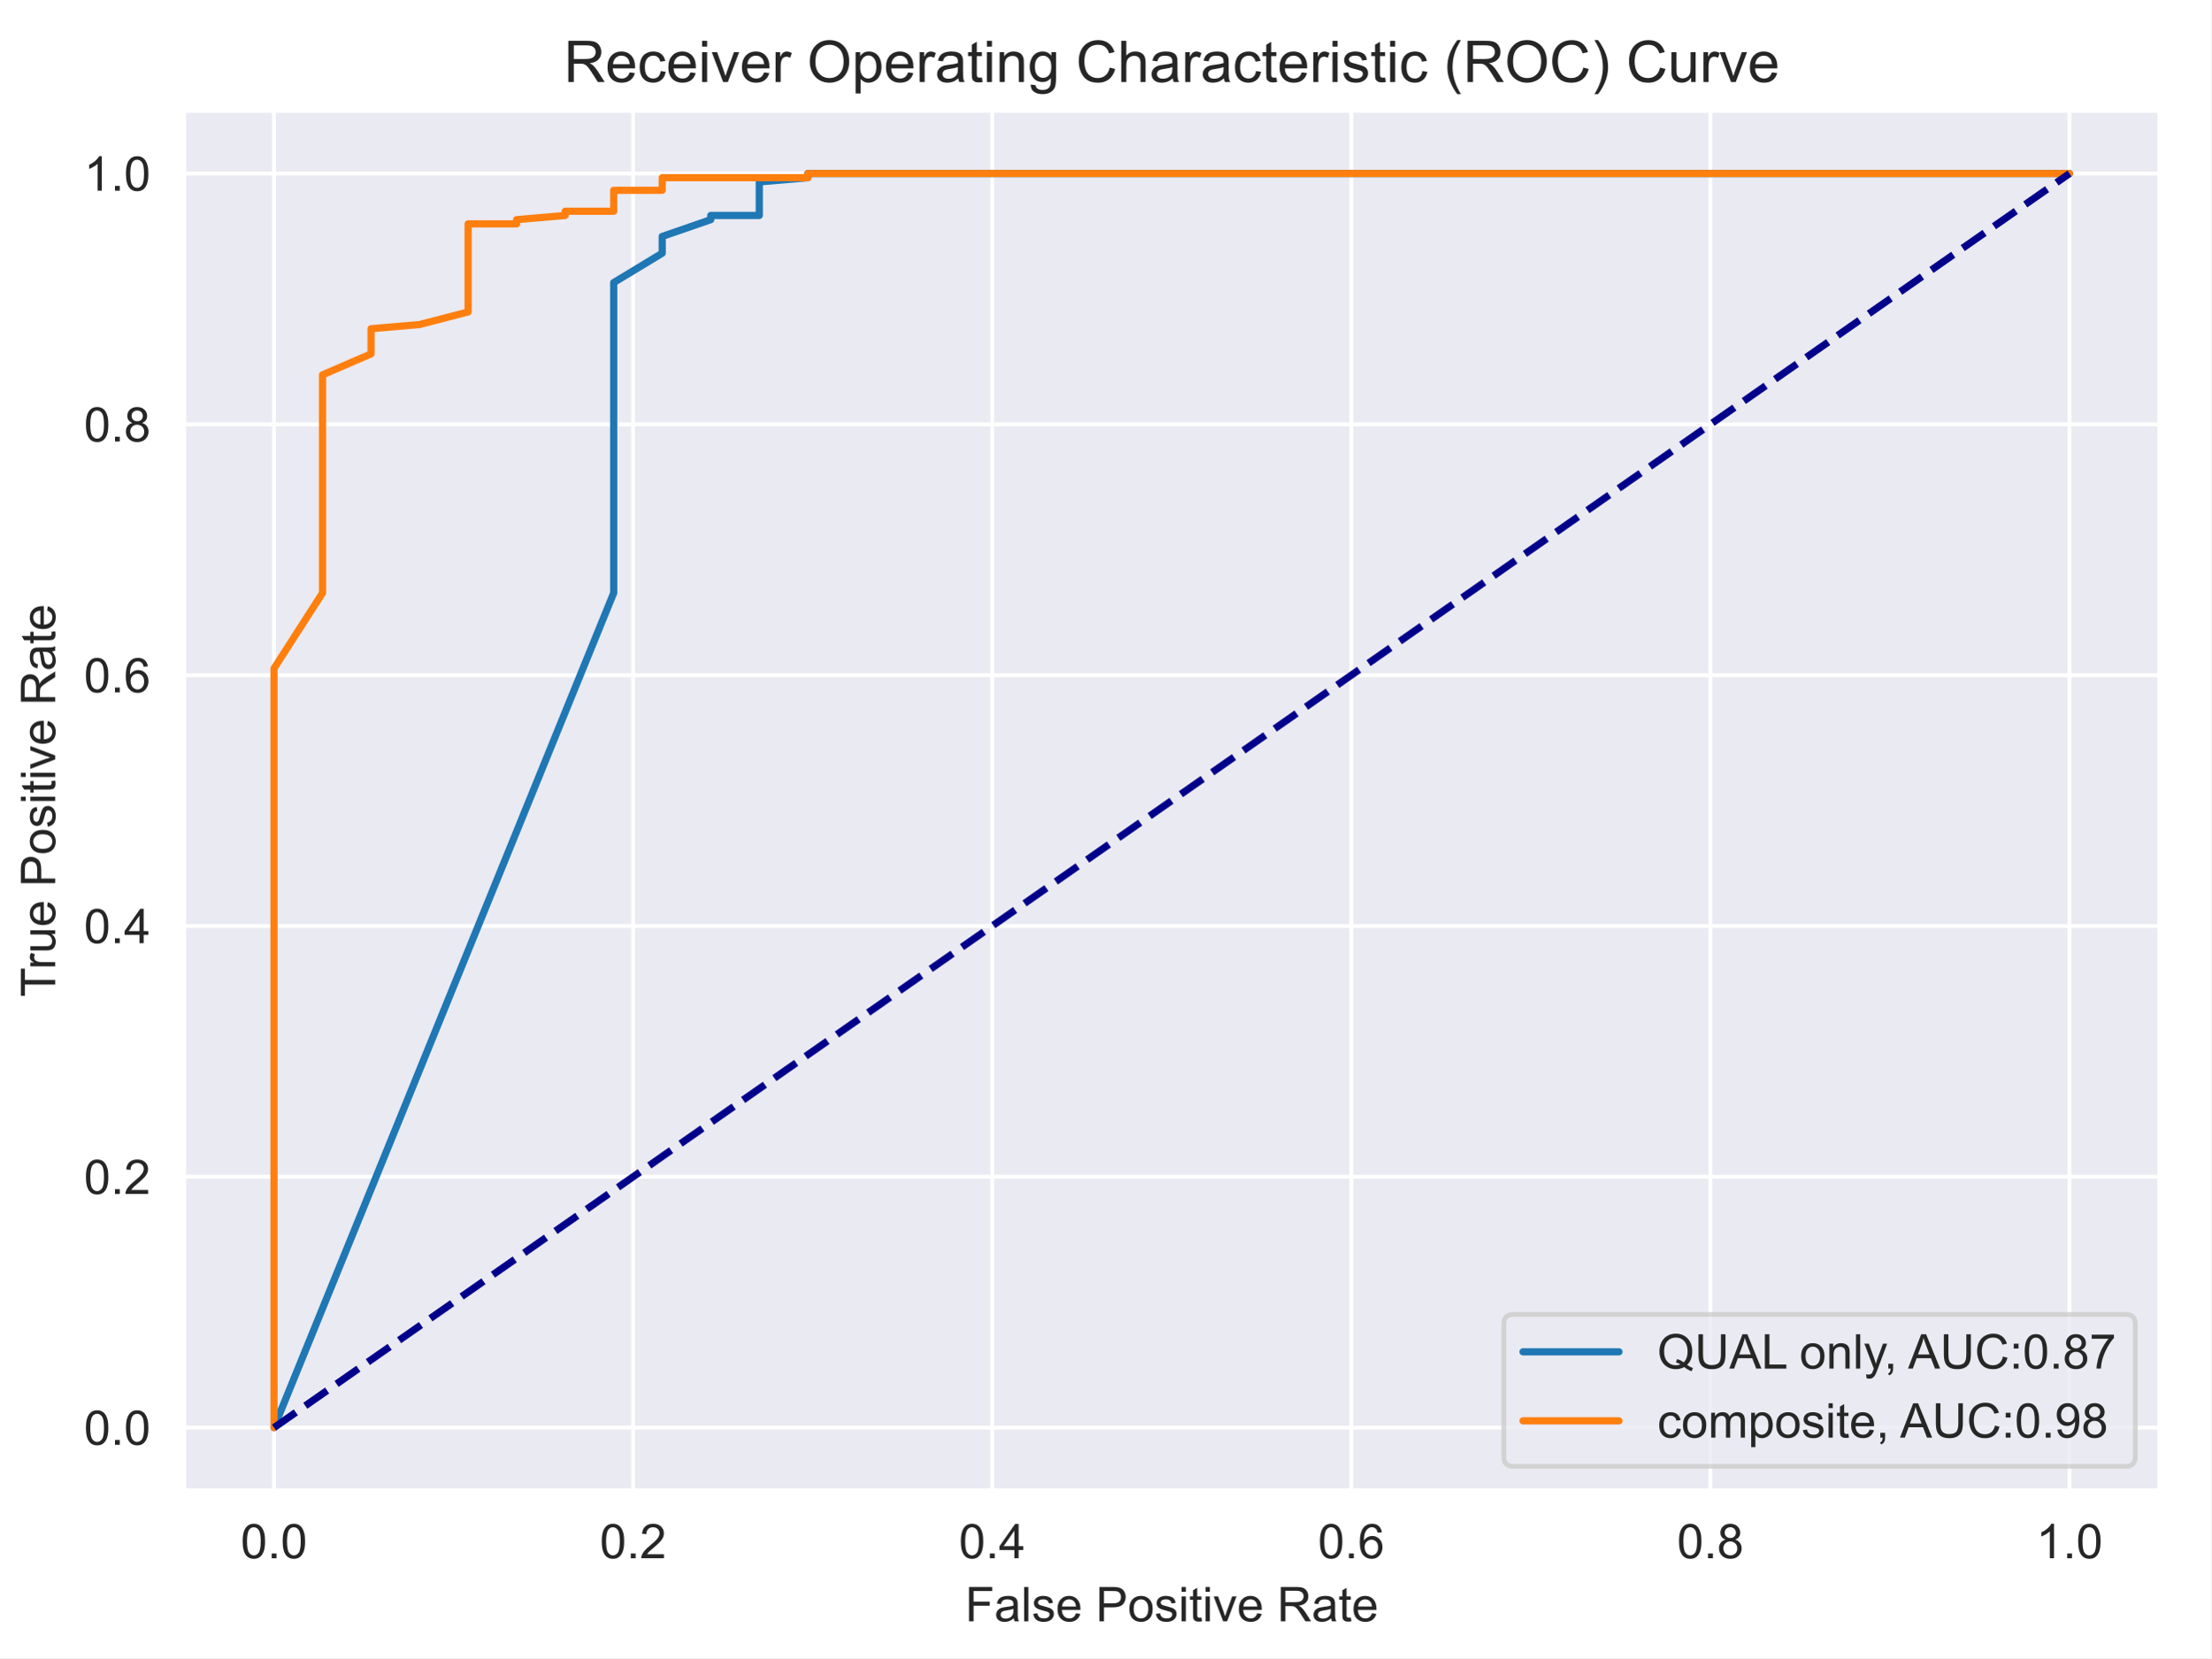
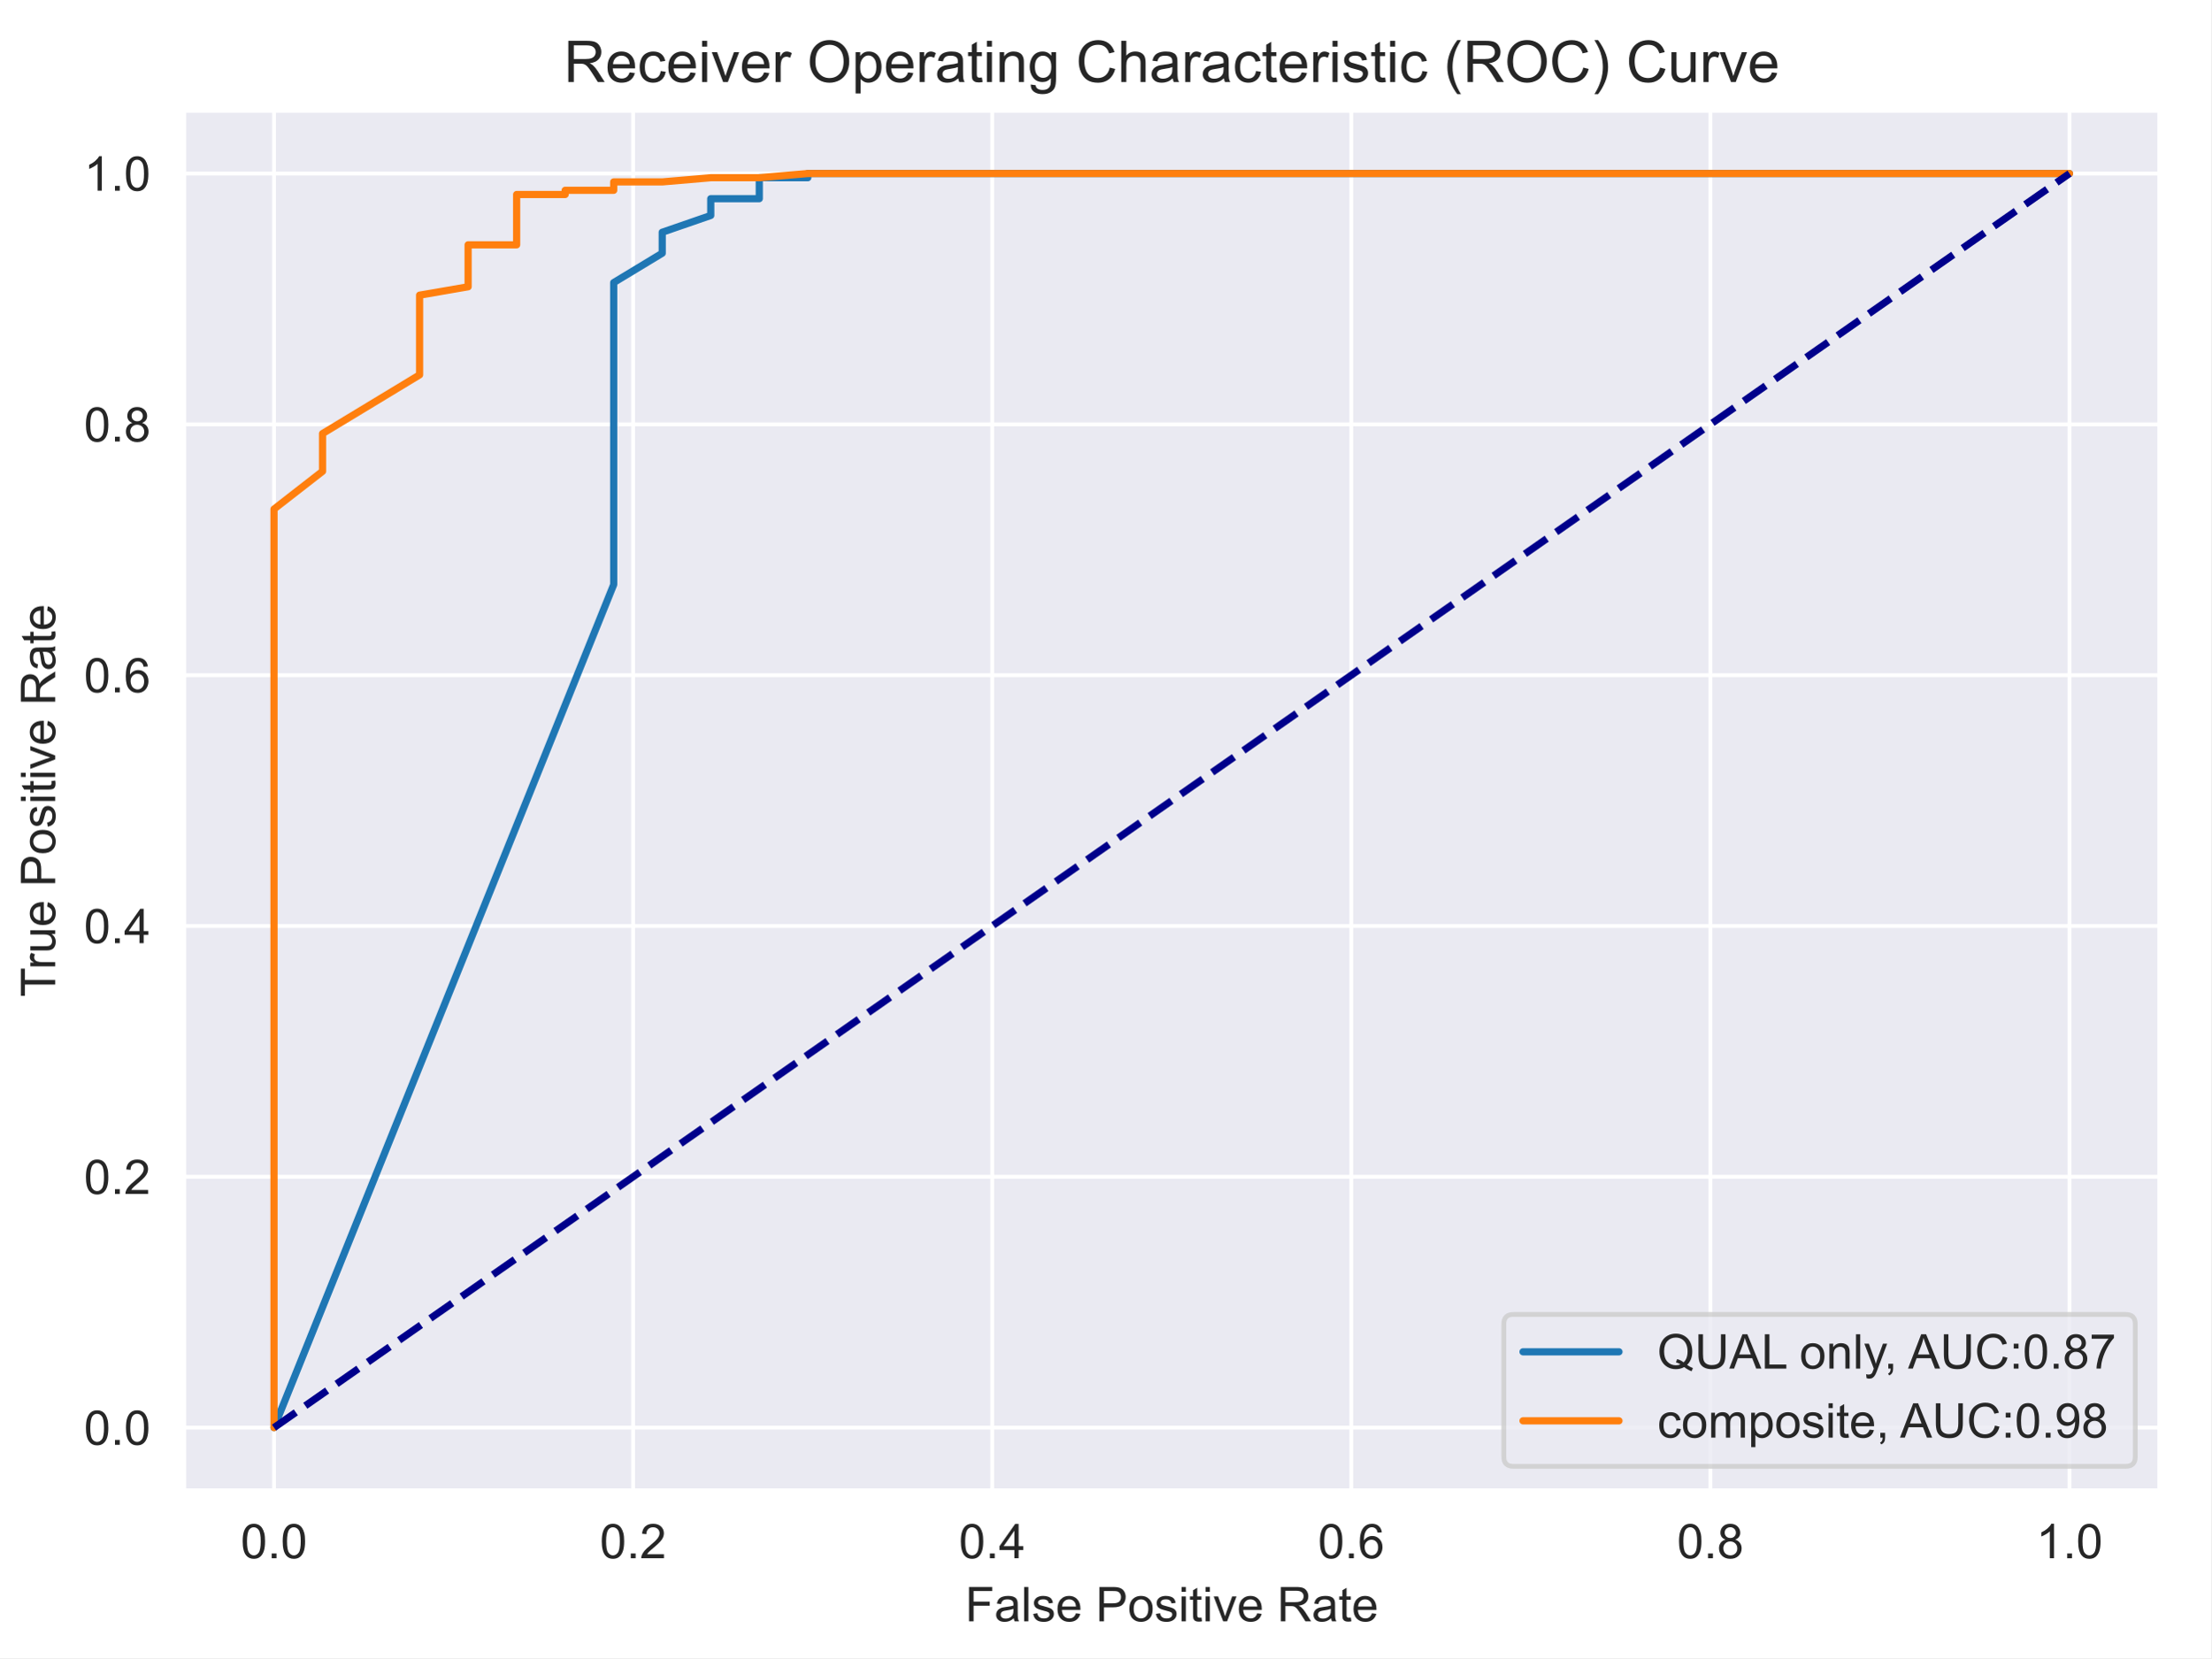
<svg xmlns="http://www.w3.org/2000/svg" xmlns:xlink="http://www.w3.org/1999/xlink" height="345.6pt" version="1.1" viewBox="0 0 460.8 345.6" width="460.8pt">
  <defs>
    <style type="text/css">*{stroke-linecap:butt;stroke-linejoin:round;}</style>
  </defs>
  <g id="figure_1">
    <g id="patch_1">
      <path d="M 0 345.6  L 460.8 345.6  L 460.8 0  L 0 0  z " style="fill:#ffffff;" />
    </g>
    <g id="axes_1">
      <g id="patch_2">
        <path d="M 38.393 310.631  L 450 310.631  L 450 23.095  L 38.393 23.095  z " style="fill:#eaeaf2;" />
      </g>
      <g id="matplotlib.axis_1">
        <g id="xtick_1">
          <g id="line2d_1">
-             <path clip-path="url(#pf007e94cef)" d="M 57.102 310.631  L 57.102 23.095  " style="fill:none;stroke:#ffffff;stroke-linecap:round;stroke-width:0.8;" />
+             <path clip-path="url(#p92210da935)" d="M 57.102 310.631  L 57.102 23.095  " style="fill:none;stroke:#ffffff;stroke-linecap:round;stroke-width:0.8;" />
          </g>
          <g id="text_1">
            <g style="fill:#262626;" transform="translate(50.15205 324.7886)scale(0.1 -0.1)">
              <defs>
                <path d="M 266 2259  Q 266 3072 433 3567  Q 600 4063 929 4331  Q 1259 4600 1759 4600  Q 2128 4600 2406 4451  Q 2684 4303 2865 4023  Q 3047 3744 3150 3342  Q 3253 2941 3253 2259  Q 3253 1453 3087 958  Q 2922 463 2592 192  Q 2263 -78 1759 -78  Q 1097 -78 719 397  Q 266 969 266 2259  z M 844 2259  Q 844 1131 1108 757  Q 1372 384 1759 384  Q 2147 384 2411 759  Q 2675 1134 2675 2259  Q 2675 3391 2411 3762  Q 2147 4134 1753 4134  Q 1366 4134 1134 3806  Q 844 3388 844 2259  z " id="ArialMT-30" transform="scale(0.015625)" />
                <path d="M 581 0  L 581 641  L 1222 641  L 1222 0  L 581 0  z " id="ArialMT-2e" transform="scale(0.015625)" />
              </defs>
              <use xlink:href="#ArialMT-30" />
              <use x="55.615" xlink:href="#ArialMT-2e" />
              <use x="83.398" xlink:href="#ArialMT-30" />
            </g>
          </g>
        </g>
        <g id="xtick_2">
          <g id="line2d_2">
-             <path clip-path="url(#pf007e94cef)" d="M 131.94 310.631  L 131.94 23.095  " style="fill:none;stroke:#ffffff;stroke-linecap:round;stroke-width:0.8;" />
+             <path clip-path="url(#p92210da935)" d="M 131.94 310.631  L 131.94 23.095  " style="fill:none;stroke:#ffffff;stroke-linecap:round;stroke-width:0.8;" />
          </g>
          <g id="text_2">
            <g style="fill:#262626;" transform="translate(124.9898 324.7886)scale(0.1 -0.1)">
              <defs>
                <path d="M 3222 541  L 3222 0  L 194 0  Q 188 203 259 391  Q 375 700 629 1000  Q 884 1300 1366 1694  Q 2113 2306 2375 2664  Q 2638 3022 2638 3341  Q 2638 3675 2398 3904  Q 2159 4134 1775 4134  Q 1369 4134 1125 3890  Q 881 3647 878 3216  L 300 3275  Q 359 3922 746 4261  Q 1134 4600 1788 4600  Q 2447 4600 2831 4234  Q 3216 3869 3216 3328  Q 3216 3053 3103 2787  Q 2991 2522 2730 2228  Q 2469 1934 1863 1422  Q 1356 997 1212 845  Q 1069 694 975 541  L 3222 541  z " id="ArialMT-32" transform="scale(0.015625)" />
              </defs>
              <use xlink:href="#ArialMT-30" />
              <use x="55.615" xlink:href="#ArialMT-2e" />
              <use x="83.398" xlink:href="#ArialMT-32" />
            </g>
          </g>
        </g>
        <g id="xtick_3">
          <g id="line2d_3">
-             <path clip-path="url(#pf007e94cef)" d="M 206.777 310.631  L 206.777 23.095  " style="fill:none;stroke:#ffffff;stroke-linecap:round;stroke-width:0.8;" />
+             <path clip-path="url(#p92210da935)" d="M 206.777 310.631  L 206.777 23.095  " style="fill:none;stroke:#ffffff;stroke-linecap:round;stroke-width:0.8;" />
          </g>
          <g id="text_3">
            <g style="fill:#262626;" transform="translate(199.8275 324.7886)scale(0.1 -0.1)">
              <defs>
                <path d="M 2069 0  L 2069 1097  L 81 1097  L 81 1613  L 2172 4581  L 2631 4581  L 2631 1613  L 3250 1613  L 3250 1097  L 2631 1097  L 2631 0  L 2069 0  z M 2069 1613  L 2069 3678  L 634 1613  L 2069 1613  z " id="ArialMT-34" transform="scale(0.015625)" />
              </defs>
              <use xlink:href="#ArialMT-30" />
              <use x="55.615" xlink:href="#ArialMT-2e" />
              <use x="83.398" xlink:href="#ArialMT-34" />
            </g>
          </g>
        </g>
        <g id="xtick_4">
          <g id="line2d_4">
-             <path clip-path="url(#pf007e94cef)" d="M 281.615 310.631  L 281.615 23.095  " style="fill:none;stroke:#ffffff;stroke-linecap:round;stroke-width:0.8;" />
+             <path clip-path="url(#p92210da935)" d="M 281.615 310.631  L 281.615 23.095  " style="fill:none;stroke:#ffffff;stroke-linecap:round;stroke-width:0.8;" />
          </g>
          <g id="text_4">
            <g style="fill:#262626;" transform="translate(274.6652 324.7886)scale(0.1 -0.1)">
              <defs>
                <path d="M 3184 3459  L 2625 3416  Q 2550 3747 2413 3897  Q 2184 4138 1850 4138  Q 1581 4138 1378 3988  Q 1113 3794 959 3422  Q 806 3050 800 2363  Q 1003 2672 1297 2822  Q 1591 2972 1913 2972  Q 2475 2972 2870 2558  Q 3266 2144 3266 1488  Q 3266 1056 3080 686  Q 2894 316 2569 119  Q 2244 -78 1831 -78  Q 1128 -78 684 439  Q 241 956 241 2144  Q 241 3472 731 4075  Q 1159 4600 1884 4600  Q 2425 4600 2770 4297  Q 3116 3994 3184 3459  z M 888 1484  Q 888 1194 1011 928  Q 1134 663 1356 523  Q 1578 384 1822 384  Q 2178 384 2434 671  Q 2691 959 2691 1453  Q 2691 1928 2437 2201  Q 2184 2475 1800 2475  Q 1419 2475 1153 2201  Q 888 1928 888 1484  z " id="ArialMT-36" transform="scale(0.015625)" />
              </defs>
              <use xlink:href="#ArialMT-30" />
              <use x="55.615" xlink:href="#ArialMT-2e" />
              <use x="83.398" xlink:href="#ArialMT-36" />
            </g>
          </g>
        </g>
        <g id="xtick_5">
          <g id="line2d_5">
-             <path clip-path="url(#pf007e94cef)" d="M 356.453 310.631  L 356.453 23.095  " style="fill:none;stroke:#ffffff;stroke-linecap:round;stroke-width:0.8;" />
+             <path clip-path="url(#p92210da935)" d="M 356.453 310.631  L 356.453 23.095  " style="fill:none;stroke:#ffffff;stroke-linecap:round;stroke-width:0.8;" />
          </g>
          <g id="text_5">
            <g style="fill:#262626;" transform="translate(349.5029 324.7886)scale(0.1 -0.1)">
              <defs>
                <path d="M 1131 2484  Q 781 2613 612 2850  Q 444 3088 444 3419  Q 444 3919 803 4259  Q 1163 4600 1759 4600  Q 2359 4600 2725 4251  Q 3091 3903 3091 3403  Q 3091 3084 2923 2848  Q 2756 2613 2416 2484  Q 2838 2347 3058 2040  Q 3278 1734 3278 1309  Q 3278 722 2862 322  Q 2447 -78 1769 -78  Q 1091 -78 675 323  Q 259 725 259 1325  Q 259 1772 486 2073  Q 713 2375 1131 2484  z M 1019 3438  Q 1019 3113 1228 2906  Q 1438 2700 1772 2700  Q 2097 2700 2305 2904  Q 2513 3109 2513 3406  Q 2513 3716 2298 3927  Q 2084 4138 1766 4138  Q 1444 4138 1231 3931  Q 1019 3725 1019 3438  z M 838 1322  Q 838 1081 952 856  Q 1066 631 1291 507  Q 1516 384 1775 384  Q 2178 384 2440 643  Q 2703 903 2703 1303  Q 2703 1709 2433 1975  Q 2163 2241 1756 2241  Q 1359 2241 1098 1978  Q 838 1716 838 1322  z " id="ArialMT-38" transform="scale(0.015625)" />
              </defs>
              <use xlink:href="#ArialMT-30" />
              <use x="55.615" xlink:href="#ArialMT-2e" />
              <use x="83.398" xlink:href="#ArialMT-38" />
            </g>
          </g>
        </g>
        <g id="xtick_6">
          <g id="line2d_6">
-             <path clip-path="url(#pf007e94cef)" d="M 431.291 310.631  L 431.291 23.095  " style="fill:none;stroke:#ffffff;stroke-linecap:round;stroke-width:0.8;" />
+             <path clip-path="url(#p92210da935)" d="M 431.291 310.631  L 431.291 23.095  " style="fill:none;stroke:#ffffff;stroke-linecap:round;stroke-width:0.8;" />
          </g>
          <g id="text_6">
            <g style="fill:#262626;" transform="translate(424.3406 324.7886)scale(0.1 -0.1)">
              <defs>
                <path d="M 2384 0  L 1822 0  L 1822 3584  Q 1619 3391 1289 3197  Q 959 3003 697 2906  L 697 3450  Q 1169 3672 1522 3987  Q 1875 4303 2022 4600  L 2384 4600  L 2384 0  z " id="ArialMT-31" transform="scale(0.015625)" />
              </defs>
              <use xlink:href="#ArialMT-31" />
              <use x="55.615" xlink:href="#ArialMT-2e" />
              <use x="83.398" xlink:href="#ArialMT-30" />
            </g>
          </g>
        </g>
        <g id="text_7">
          <g style="fill:#262626;" transform="translate(201.1244 337.9339)scale(0.1 -0.1)">
            <defs>
              <path d="M 525 0  L 525 4581  L 3616 4581  L 3616 4041  L 1131 4041  L 1131 2622  L 3281 2622  L 3281 2081  L 1131 2081  L 1131 0  L 525 0  z " id="ArialMT-46" transform="scale(0.015625)" />
              <path d="M 2588 409  Q 2275 144 1986 34  Q 1697 -75 1366 -75  Q 819 -75 525 192  Q 231 459 231 875  Q 231 1119 342 1320  Q 453 1522 633 1644  Q 813 1766 1038 1828  Q 1203 1872 1538 1913  Q 2219 1994 2541 2106  Q 2544 2222 2544 2253  Q 2544 2597 2384 2738  Q 2169 2928 1744 2928  Q 1347 2928 1158 2789  Q 969 2650 878 2297  L 328 2372  Q 403 2725 575 2942  Q 747 3159 1072 3276  Q 1397 3394 1825 3394  Q 2250 3394 2515 3294  Q 2781 3194 2906 3042  Q 3031 2891 3081 2659  Q 3109 2516 3109 2141  L 3109 1391  Q 3109 606 3145 398  Q 3181 191 3288 0  L 2700 0  Q 2613 175 2588 409  z M 2541 1666  Q 2234 1541 1622 1453  Q 1275 1403 1131 1340  Q 988 1278 909 1158  Q 831 1038 831 891  Q 831 666 1001 516  Q 1172 366 1500 366  Q 1825 366 2078 508  Q 2331 650 2450 897  Q 2541 1088 2541 1459  L 2541 1666  z " id="ArialMT-61" transform="scale(0.015625)" />
              <path d="M 409 0  L 409 4581  L 972 4581  L 972 0  L 409 0  z " id="ArialMT-6c" transform="scale(0.015625)" />
              <path d="M 197 991  L 753 1078  Q 800 744 1014 566  Q 1228 388 1613 388  Q 2000 388 2187 545  Q 2375 703 2375 916  Q 2375 1106 2209 1216  Q 2094 1291 1634 1406  Q 1016 1563 777 1677  Q 538 1791 414 1992  Q 291 2194 291 2438  Q 291 2659 392 2848  Q 494 3038 669 3163  Q 800 3259 1026 3326  Q 1253 3394 1513 3394  Q 1903 3394 2198 3281  Q 2494 3169 2634 2976  Q 2775 2784 2828 2463  L 2278 2388  Q 2241 2644 2061 2787  Q 1881 2931 1553 2931  Q 1166 2931 1000 2803  Q 834 2675 834 2503  Q 834 2394 903 2306  Q 972 2216 1119 2156  Q 1203 2125 1616 2013  Q 2213 1853 2448 1751  Q 2684 1650 2818 1456  Q 2953 1263 2953 975  Q 2953 694 2789 445  Q 2625 197 2315 61  Q 2006 -75 1616 -75  Q 969 -75 630 194  Q 291 463 197 991  z " id="ArialMT-73" transform="scale(0.015625)" />
              <path d="M 2694 1069  L 3275 997  Q 3138 488 2766 206  Q 2394 -75 1816 -75  Q 1088 -75 661 373  Q 234 822 234 1631  Q 234 2469 665 2931  Q 1097 3394 1784 3394  Q 2450 3394 2872 2941  Q 3294 2488 3294 1666  Q 3294 1616 3291 1516  L 816 1516  Q 847 969 1125 678  Q 1403 388 1819 388  Q 2128 388 2347 550  Q 2566 713 2694 1069  z M 847 1978  L 2700 1978  Q 2663 2397 2488 2606  Q 2219 2931 1791 2931  Q 1403 2931 1139 2672  Q 875 2413 847 1978  z " id="ArialMT-65" transform="scale(0.015625)" />
              <path id="ArialMT-20" transform="scale(0.015625)" />
              <path d="M 494 0  L 494 4581  L 2222 4581  Q 2678 4581 2919 4538  Q 3256 4481 3484 4323  Q 3713 4166 3852 3881  Q 3991 3597 3991 3256  Q 3991 2672 3619 2267  Q 3247 1863 2275 1863  L 1100 1863  L 1100 0  L 494 0  z M 1100 2403  L 2284 2403  Q 2872 2403 3119 2622  Q 3366 2841 3366 3238  Q 3366 3525 3220 3729  Q 3075 3934 2838 4000  Q 2684 4041 2272 4041  L 1100 4041  L 1100 2403  z " id="ArialMT-50" transform="scale(0.015625)" />
              <path d="M 213 1659  Q 213 2581 725 3025  Q 1153 3394 1769 3394  Q 2453 3394 2887 2945  Q 3322 2497 3322 1706  Q 3322 1066 3130 698  Q 2938 331 2570 128  Q 2203 -75 1769 -75  Q 1072 -75 642 372  Q 213 819 213 1659  z M 791 1659  Q 791 1022 1069 705  Q 1347 388 1769 388  Q 2188 388 2466 706  Q 2744 1025 2744 1678  Q 2744 2294 2464 2611  Q 2184 2928 1769 2928  Q 1347 2928 1069 2612  Q 791 2297 791 1659  z " id="ArialMT-6f" transform="scale(0.015625)" />
              <path d="M 425 3934  L 425 4581  L 988 4581  L 988 3934  L 425 3934  z M 425 0  L 425 3319  L 988 3319  L 988 0  L 425 0  z " id="ArialMT-69" transform="scale(0.015625)" />
              <path d="M 1650 503  L 1731 6  Q 1494 -44 1306 -44  Q 1000 -44 831 53  Q 663 150 594 308  Q 525 466 525 972  L 525 2881  L 113 2881  L 113 3319  L 525 3319  L 525 4141  L 1084 4478  L 1084 3319  L 1650 3319  L 1650 2881  L 1084 2881  L 1084 941  Q 1084 700 1114 631  Q 1144 563 1211 522  Q 1278 481 1403 481  Q 1497 481 1650 503  z " id="ArialMT-74" transform="scale(0.015625)" />
              <path d="M 1344 0  L 81 3319  L 675 3319  L 1388 1331  Q 1503 1009 1600 663  Q 1675 925 1809 1294  L 2547 3319  L 3125 3319  L 1869 0  L 1344 0  z " id="ArialMT-76" transform="scale(0.015625)" />
              <path d="M 503 0  L 503 4581  L 2534 4581  Q 3147 4581 3465 4457  Q 3784 4334 3975 4021  Q 4166 3709 4166 3331  Q 4166 2844 3850 2509  Q 3534 2175 2875 2084  Q 3116 1969 3241 1856  Q 3506 1613 3744 1247  L 4541 0  L 3778 0  L 3172 953  Q 2906 1366 2734 1584  Q 2563 1803 2427 1890  Q 2291 1978 2150 2013  Q 2047 2034 1813 2034  L 1109 2034  L 1109 0  L 503 0  z M 1109 2559  L 2413 2559  Q 2828 2559 3062 2645  Q 3297 2731 3419 2920  Q 3541 3109 3541 3331  Q 3541 3656 3305 3865  Q 3069 4075 2559 4075  L 1109 4075  L 1109 2559  z " id="ArialMT-52" transform="scale(0.015625)" />
            </defs>
            <use xlink:href="#ArialMT-46" />
            <use x="61.084" xlink:href="#ArialMT-61" />
            <use x="116.699" xlink:href="#ArialMT-6c" />
            <use x="138.916" xlink:href="#ArialMT-73" />
            <use x="188.916" xlink:href="#ArialMT-65" />
            <use x="244.531" xlink:href="#ArialMT-20" />
            <use x="272.314" xlink:href="#ArialMT-50" />
            <use x="339.014" xlink:href="#ArialMT-6f" />
            <use x="394.629" xlink:href="#ArialMT-73" />
            <use x="444.629" xlink:href="#ArialMT-69" />
            <use x="466.846" xlink:href="#ArialMT-74" />
            <use x="494.629" xlink:href="#ArialMT-69" />
            <use x="516.846" xlink:href="#ArialMT-76" />
            <use x="566.846" xlink:href="#ArialMT-65" />
            <use x="622.461" xlink:href="#ArialMT-20" />
            <use x="650.244" xlink:href="#ArialMT-52" />
            <use x="722.461" xlink:href="#ArialMT-61" />
            <use x="778.076" xlink:href="#ArialMT-74" />
            <use x="805.859" xlink:href="#ArialMT-65" />
          </g>
        </g>
      </g>
      <g id="matplotlib.axis_2">
        <g id="ytick_1">
          <g id="line2d_7">
-             <path clip-path="url(#pf007e94cef)" d="M 38.393 297.561  L 450 297.561  " style="fill:none;stroke:#ffffff;stroke-linecap:round;stroke-width:0.8;" />
+             <path clip-path="url(#p92210da935)" d="M 38.393 297.561  L 450 297.561  " style="fill:none;stroke:#ffffff;stroke-linecap:round;stroke-width:0.8;" />
          </g>
          <g id="text_8">
            <g style="fill:#262626;" transform="translate(17.49263 301.1399)scale(0.1 -0.1)">
              <use xlink:href="#ArialMT-30" />
              <use x="55.615" xlink:href="#ArialMT-2e" />
              <use x="83.398" xlink:href="#ArialMT-30" />
            </g>
          </g>
        </g>
        <g id="ytick_2">
          <g id="line2d_8">
-             <path clip-path="url(#pf007e94cef)" d="M 38.393 245.282  L 450 245.282  " style="fill:none;stroke:#ffffff;stroke-linecap:round;stroke-width:0.8;" />
+             <path clip-path="url(#p92210da935)" d="M 38.393 245.282  L 450 245.282  " style="fill:none;stroke:#ffffff;stroke-linecap:round;stroke-width:0.8;" />
          </g>
          <g id="text_9">
            <g style="fill:#262626;" transform="translate(17.49263 248.8606)scale(0.1 -0.1)">
              <use xlink:href="#ArialMT-30" />
              <use x="55.615" xlink:href="#ArialMT-2e" />
              <use x="83.398" xlink:href="#ArialMT-32" />
            </g>
          </g>
        </g>
        <g id="ytick_3">
          <g id="line2d_9">
-             <path clip-path="url(#pf007e94cef)" d="M 38.393 193.003  L 450 193.003  " style="fill:none;stroke:#ffffff;stroke-linecap:round;stroke-width:0.8;" />
+             <path clip-path="url(#p92210da935)" d="M 38.393 193.003  L 450 193.003  " style="fill:none;stroke:#ffffff;stroke-linecap:round;stroke-width:0.8;" />
          </g>
          <g id="text_10">
            <g style="fill:#262626;" transform="translate(17.49263 196.5814)scale(0.1 -0.1)">
              <use xlink:href="#ArialMT-30" />
              <use x="55.615" xlink:href="#ArialMT-2e" />
              <use x="83.398" xlink:href="#ArialMT-34" />
            </g>
          </g>
        </g>
        <g id="ytick_4">
          <g id="line2d_10">
-             <path clip-path="url(#pf007e94cef)" d="M 38.393 140.723  L 450 140.723  " style="fill:none;stroke:#ffffff;stroke-linecap:round;stroke-width:0.8;" />
+             <path clip-path="url(#p92210da935)" d="M 38.393 140.723  L 450 140.723  " style="fill:none;stroke:#ffffff;stroke-linecap:round;stroke-width:0.8;" />
          </g>
          <g id="text_11">
            <g style="fill:#262626;" transform="translate(17.49263 144.3022)scale(0.1 -0.1)">
              <use xlink:href="#ArialMT-30" />
              <use x="55.615" xlink:href="#ArialMT-2e" />
              <use x="83.398" xlink:href="#ArialMT-36" />
            </g>
          </g>
        </g>
        <g id="ytick_5">
          <g id="line2d_11">
-             <path clip-path="url(#pf007e94cef)" d="M 38.393 88.444  L 450 88.444  " style="fill:none;stroke:#ffffff;stroke-linecap:round;stroke-width:0.8;" />
+             <path clip-path="url(#p92210da935)" d="M 38.393 88.444  L 450 88.444  " style="fill:none;stroke:#ffffff;stroke-linecap:round;stroke-width:0.8;" />
          </g>
          <g id="text_12">
            <g style="fill:#262626;" transform="translate(17.49263 92.02298)scale(0.1 -0.1)">
              <use xlink:href="#ArialMT-30" />
              <use x="55.615" xlink:href="#ArialMT-2e" />
              <use x="83.398" xlink:href="#ArialMT-38" />
            </g>
          </g>
        </g>
        <g id="ytick_6">
          <g id="line2d_12">
-             <path clip-path="url(#pf007e94cef)" d="M 38.393 36.165  L 450 36.165  " style="fill:none;stroke:#ffffff;stroke-linecap:round;stroke-width:0.8;" />
+             <path clip-path="url(#p92210da935)" d="M 38.393 36.165  L 450 36.165  " style="fill:none;stroke:#ffffff;stroke-linecap:round;stroke-width:0.8;" />
          </g>
          <g id="text_13">
            <g style="fill:#262626;" transform="translate(17.49263 39.74376)scale(0.1 -0.1)">
              <use xlink:href="#ArialMT-31" />
              <use x="55.615" xlink:href="#ArialMT-2e" />
              <use x="83.398" xlink:href="#ArialMT-30" />
            </g>
          </g>
        </g>
        <g id="text_14">
          <g style="fill:#262626;" transform="translate(11.50512 207.8012)rotate(-90)scale(0.1 -0.1)">
            <defs>
              <path d="M 1659 0  L 1659 4041  L 150 4041  L 150 4581  L 3781 4581  L 3781 4041  L 2266 4041  L 2266 0  L 1659 0  z " id="ArialMT-54" transform="scale(0.015625)" />
              <path d="M 416 0  L 416 3319  L 922 3319  L 922 2816  Q 1116 3169 1280 3281  Q 1444 3394 1641 3394  Q 1925 3394 2219 3213  L 2025 2691  Q 1819 2813 1613 2813  Q 1428 2813 1281 2702  Q 1134 2591 1072 2394  Q 978 2094 978 1738  L 978 0  L 416 0  z " id="ArialMT-72" transform="scale(0.015625)" />
              <path d="M 2597 0  L 2597 488  Q 2209 -75 1544 -75  Q 1250 -75 995 37  Q 741 150 617 320  Q 494 491 444 738  Q 409 903 409 1263  L 409 3319  L 972 3319  L 972 1478  Q 972 1038 1006 884  Q 1059 663 1231 536  Q 1403 409 1656 409  Q 1909 409 2131 539  Q 2353 669 2445 892  Q 2538 1116 2538 1541  L 2538 3319  L 3100 3319  L 3100 0  L 2597 0  z " id="ArialMT-75" transform="scale(0.015625)" />
            </defs>
            <use xlink:href="#ArialMT-54" />
            <use x="57.334" xlink:href="#ArialMT-72" />
            <use x="90.635" xlink:href="#ArialMT-75" />
            <use x="146.25" xlink:href="#ArialMT-65" />
            <use x="201.865" xlink:href="#ArialMT-20" />
            <use x="229.648" xlink:href="#ArialMT-50" />
            <use x="296.348" xlink:href="#ArialMT-6f" />
            <use x="351.963" xlink:href="#ArialMT-73" />
            <use x="401.963" xlink:href="#ArialMT-69" />
            <use x="424.18" xlink:href="#ArialMT-74" />
            <use x="451.963" xlink:href="#ArialMT-69" />
            <use x="474.18" xlink:href="#ArialMT-76" />
            <use x="524.18" xlink:href="#ArialMT-65" />
            <use x="579.795" xlink:href="#ArialMT-20" />
            <use x="607.578" xlink:href="#ArialMT-52" />
            <use x="679.795" xlink:href="#ArialMT-61" />
            <use x="735.41" xlink:href="#ArialMT-74" />
            <use x="763.193" xlink:href="#ArialMT-65" />
          </g>
        </g>
      </g>
      <g id="line2d_13">
-         <path clip-path="url(#pf007e94cef)" d="M 57.102 297.561  L 127.894 123.588  L 127.894 120.091  L 127.894 118.343  L 127.894 113.972  L 127.894 103.481  L 127.894 99.984  L 127.894 92.116  L 127.894 82.499  L 127.894 80.751  L 127.894 73.757  L 127.894 72.008  L 127.894 63.266  L 127.894 61.518  L 127.894 58.895  L 138.008 52.775  L 138.008 49.278  L 148.121 45.781  L 148.121 44.907  L 158.234 44.907  L 158.234 44.033  L 158.234 41.41  L 158.234 37.913  L 168.347 37.039  L 168.347 36.165  L 208.8 36.165  L 229.027 36.165  L 269.479 36.165  L 431.291 36.165  " style="fill:none;stroke:#1f77b4;stroke-linecap:round;stroke-width:1.5;" />
+         <path clip-path="url(#p92210da935)" d="M 57.102 297.561  L 127.894 121.84  L 127.894 120.966  L 127.894 115.72  L 127.894 113.097  L 127.894 102.607  L 127.894 101.732  L 127.894 98.235  L 127.894 96.487  L 127.894 88.619  L 127.894 81.625  L 127.894 72.008  L 127.894 70.26  L 127.894 61.518  L 127.894 58.895  L 138.008 52.775  L 138.008 49.278  L 138.008 48.404  L 148.121 44.907  L 148.121 44.033  L 148.121 41.41  L 158.234 41.41  L 158.234 39.662  L 158.234 38.788  L 158.234 37.039  L 168.347 37.039  L 168.347 36.165  L 178.46 36.165  L 198.687 36.165  L 208.8 36.165  L 269.479 36.165  L 431.291 36.165  " style="fill:none;stroke:#1f77b4;stroke-linecap:round;stroke-width:1.5;" />
      </g>
      <g id="line2d_14">
-         <path clip-path="url(#pf007e94cef)" d="M 57.102 297.561  L 57.102 205.766  L 57.102 162.055  L 57.102 139.325  L 67.215 123.588  L 67.215 104.355  L 67.215 99.11  L 67.215 92.99  L 67.215 87.745  L 67.215 78.128  L 77.328 73.757  L 77.328 68.512  L 87.442 67.637  L 97.555 65.015  L 97.555 59.769  L 97.555 58.021  L 97.555 57.146  L 97.555 53.65  L 97.555 51.027  L 97.555 49.278  L 97.555 48.404  L 97.555 46.656  L 107.668 46.656  L 107.668 45.781  L 117.781 44.907  L 117.781 44.033  L 127.894 44.033  L 127.894 40.536  L 127.894 39.662  L 138.008 39.662  L 138.008 37.039  L 158.234 37.039  L 168.347 37.039  L 168.347 36.165  L 188.574 36.165  L 208.8 36.165  L 239.14 36.165  L 249.253 36.165  L 269.479 36.165  L 289.706 36.165  L 309.932 36.165  L 320.045 36.165  L 340.272 36.165  L 350.385 36.165  L 370.611 36.165  L 400.951 36.165  L 411.064 36.165  L 431.291 36.165  " style="fill:none;stroke:#ff7f0e;stroke-linecap:round;stroke-width:1.5;" />
+         <path clip-path="url(#p92210da935)" d="M 57.102 297.561  L 57.102 195.276  L 57.102 156.809  L 57.102 134.079  L 57.102 120.091  L 57.102 112.223  L 57.102 106.104  L 67.215 98.235  L 67.215 90.367  L 87.442 78.128  L 87.442 74.631  L 87.442 72.008  L 87.442 71.134  L 87.442 65.889  L 87.442 61.518  L 97.555 59.769  L 97.555 58.895  L 97.555 54.524  L 97.555 52.775  L 97.555 51.027  L 107.668 51.027  L 107.668 49.278  L 107.668 47.53  L 107.668 44.907  L 107.668 43.159  L 107.668 41.41  L 107.668 40.536  L 117.781 40.536  L 117.781 39.662  L 127.894 39.662  L 127.894 37.913  L 138.008 37.913  L 148.121 37.039  L 158.234 37.039  L 168.347 36.165  L 178.46 36.165  L 218.913 36.165  L 249.253 36.165  L 279.593 36.165  L 299.819 36.165  L 320.045 36.165  L 350.385 36.165  L 431.291 36.165  " style="fill:none;stroke:#ff7f0e;stroke-linecap:round;stroke-width:1.5;" />
      </g>
      <g id="line2d_15">
-         <path clip-path="url(#pf007e94cef)" d="M 57.102 297.561  L 431.291 36.165  " style="fill:none;stroke:#00008b;stroke-dasharray:5.55,2.4;stroke-dashoffset:0;stroke-width:1.5;" />
+         <path clip-path="url(#p92210da935)" d="M 57.102 297.561  L 431.291 36.165  " style="fill:none;stroke:#00008b;stroke-dasharray:5.55,2.4;stroke-dashoffset:0;stroke-width:1.5;" />
      </g>
      <g id="patch_3">
        <path d="M 38.393 310.631  L 38.393 23.095  " style="fill:none;stroke:#ffffff;stroke-linecap:square;stroke-linejoin:miter;stroke-width:0.8;" />
      </g>
      <g id="patch_4">
        <path d="M 450 310.631  L 450 23.095  " style="fill:none;stroke:#ffffff;stroke-linecap:square;stroke-linejoin:miter;stroke-width:0.8;" />
      </g>
      <g id="patch_5">
        <path d="M 38.393 310.631  L 450 310.631  " style="fill:none;stroke:#ffffff;stroke-linecap:square;stroke-linejoin:miter;stroke-width:0.8;" />
      </g>
      <g id="patch_6">
        <path d="M 38.393 23.095  L 450 23.095  " style="fill:none;stroke:#ffffff;stroke-linecap:square;stroke-linejoin:miter;stroke-width:0.8;" />
      </g>
      <g id="text_15">
        <g style="fill:#262626;" transform="translate(117.4998 17.09505)scale(0.12 -0.12)">
          <defs>
            <path d="M 2588 1216  L 3141 1144  Q 3050 572 2676 248  Q 2303 -75 1759 -75  Q 1078 -75 664 370  Q 250 816 250 1647  Q 250 2184 428 2587  Q 606 2991 970 3192  Q 1334 3394 1763 3394  Q 2303 3394 2647 3120  Q 2991 2847 3088 2344  L 2541 2259  Q 2463 2594 2264 2762  Q 2066 2931 1784 2931  Q 1359 2931 1093 2626  Q 828 2322 828 1663  Q 828 994 1084 691  Q 1341 388 1753 388  Q 2084 388 2306 591  Q 2528 794 2588 1216  z " id="ArialMT-63" transform="scale(0.015625)" />
            <path d="M 309 2231  Q 309 3372 921 4017  Q 1534 4663 2503 4663  Q 3138 4663 3647 4359  Q 4156 4056 4423 3514  Q 4691 2972 4691 2284  Q 4691 1588 4409 1038  Q 4128 488 3612 205  Q 3097 -78 2500 -78  Q 1853 -78 1343 234  Q 834 547 571 1087  Q 309 1628 309 2231  z M 934 2222  Q 934 1394 1379 917  Q 1825 441 2497 441  Q 3181 441 3623 922  Q 4066 1403 4066 2288  Q 4066 2847 3877 3264  Q 3688 3681 3323 3911  Q 2959 4141 2506 4141  Q 1863 4141 1398 3698  Q 934 3256 934 2222  z " id="ArialMT-4f" transform="scale(0.015625)" />
            <path d="M 422 -1272  L 422 3319  L 934 3319  L 934 2888  Q 1116 3141 1344 3267  Q 1572 3394 1897 3394  Q 2322 3394 2647 3175  Q 2972 2956 3137 2557  Q 3303 2159 3303 1684  Q 3303 1175 3120 767  Q 2938 359 2589 142  Q 2241 -75 1856 -75  Q 1575 -75 1351 44  Q 1128 163 984 344  L 984 -1272  L 422 -1272  z M 931 1641  Q 931 1000 1190 694  Q 1450 388 1819 388  Q 2194 388 2461 705  Q 2728 1022 2728 1688  Q 2728 2322 2467 2637  Q 2206 2953 1844 2953  Q 1484 2953 1207 2617  Q 931 2281 931 1641  z " id="ArialMT-70" transform="scale(0.015625)" />
            <path d="M 422 0  L 422 3319  L 928 3319  L 928 2847  Q 1294 3394 1984 3394  Q 2284 3394 2536 3286  Q 2788 3178 2913 3003  Q 3038 2828 3088 2588  Q 3119 2431 3119 2041  L 3119 0  L 2556 0  L 2556 2019  Q 2556 2363 2490 2533  Q 2425 2703 2258 2804  Q 2091 2906 1866 2906  Q 1506 2906 1245 2678  Q 984 2450 984 1813  L 984 0  L 422 0  z " id="ArialMT-6e" transform="scale(0.015625)" />
            <path d="M 319 -275  L 866 -356  Q 900 -609 1056 -725  Q 1266 -881 1628 -881  Q 2019 -881 2231 -725  Q 2444 -569 2519 -288  Q 2563 -116 2559 434  Q 2191 0 1641 0  Q 956 0 581 494  Q 206 988 206 1678  Q 206 2153 378 2554  Q 550 2956 876 3175  Q 1203 3394 1644 3394  Q 2231 3394 2613 2919  L 2613 3319  L 3131 3319  L 3131 450  Q 3131 -325 2973 -648  Q 2816 -972 2473 -1159  Q 2131 -1347 1631 -1347  Q 1038 -1347 672 -1080  Q 306 -813 319 -275  z M 784 1719  Q 784 1066 1043 766  Q 1303 466 1694 466  Q 2081 466 2343 764  Q 2606 1063 2606 1700  Q 2606 2309 2336 2618  Q 2066 2928 1684 2928  Q 1309 2928 1046 2623  Q 784 2319 784 1719  z " id="ArialMT-67" transform="scale(0.015625)" />
            <path d="M 3763 1606  L 4369 1453  Q 4178 706 3683 314  Q 3188 -78 2472 -78  Q 1731 -78 1267 223  Q 803 525 561 1097  Q 319 1669 319 2325  Q 319 3041 592 3573  Q 866 4106 1370 4382  Q 1875 4659 2481 4659  Q 3169 4659 3637 4309  Q 4106 3959 4291 3325  L 3694 3184  Q 3534 3684 3231 3912  Q 2928 4141 2469 4141  Q 1941 4141 1586 3887  Q 1231 3634 1087 3207  Q 944 2781 944 2328  Q 944 1744 1114 1308  Q 1284 872 1643 656  Q 2003 441 2422 441  Q 2931 441 3284 734  Q 3638 1028 3763 1606  z " id="ArialMT-43" transform="scale(0.015625)" />
            <path d="M 422 0  L 422 4581  L 984 4581  L 984 2938  Q 1378 3394 1978 3394  Q 2347 3394 2619 3248  Q 2891 3103 3008 2847  Q 3125 2591 3125 2103  L 3125 0  L 2563 0  L 2563 2103  Q 2563 2525 2380 2717  Q 2197 2909 1863 2909  Q 1613 2909 1392 2779  Q 1172 2650 1078 2428  Q 984 2206 984 1816  L 984 0  L 422 0  z " id="ArialMT-68" transform="scale(0.015625)" />
            <path d="M 1497 -1347  Q 1031 -759 709 28  Q 388 816 388 1659  Q 388 2403 628 3084  Q 909 3875 1497 4659  L 1900 4659  Q 1522 4009 1400 3731  Q 1209 3300 1100 2831  Q 966 2247 966 1656  Q 966 153 1900 -1347  L 1497 -1347  z " id="ArialMT-28" transform="scale(0.015625)" />
            <path d="M 791 -1347  L 388 -1347  Q 1322 153 1322 1656  Q 1322 2244 1188 2822  Q 1081 3291 891 3722  Q 769 4003 388 4659  L 791 4659  Q 1378 3875 1659 3084  Q 1900 2403 1900 1659  Q 1900 816 1576 28  Q 1253 -759 791 -1347  z " id="ArialMT-29" transform="scale(0.015625)" />
          </defs>
          <use xlink:href="#ArialMT-52" />
          <use x="72.217" xlink:href="#ArialMT-65" />
          <use x="127.832" xlink:href="#ArialMT-63" />
          <use x="177.832" xlink:href="#ArialMT-65" />
          <use x="233.447" xlink:href="#ArialMT-69" />
          <use x="255.664" xlink:href="#ArialMT-76" />
          <use x="305.664" xlink:href="#ArialMT-65" />
          <use x="361.279" xlink:href="#ArialMT-72" />
          <use x="394.58" xlink:href="#ArialMT-20" />
          <use x="422.363" xlink:href="#ArialMT-4f" />
          <use x="500.146" xlink:href="#ArialMT-70" />
          <use x="555.762" xlink:href="#ArialMT-65" />
          <use x="611.377" xlink:href="#ArialMT-72" />
          <use x="644.678" xlink:href="#ArialMT-61" />
          <use x="700.293" xlink:href="#ArialMT-74" />
          <use x="728.076" xlink:href="#ArialMT-69" />
          <use x="750.293" xlink:href="#ArialMT-6e" />
          <use x="805.908" xlink:href="#ArialMT-67" />
          <use x="861.523" xlink:href="#ArialMT-20" />
          <use x="889.307" xlink:href="#ArialMT-43" />
          <use x="961.523" xlink:href="#ArialMT-68" />
          <use x="1017.139" xlink:href="#ArialMT-61" />
          <use x="1072.754" xlink:href="#ArialMT-72" />
          <use x="1106.055" xlink:href="#ArialMT-61" />
          <use x="1161.67" xlink:href="#ArialMT-63" />
          <use x="1211.67" xlink:href="#ArialMT-74" />
          <use x="1239.453" xlink:href="#ArialMT-65" />
          <use x="1295.068" xlink:href="#ArialMT-72" />
          <use x="1328.369" xlink:href="#ArialMT-69" />
          <use x="1350.586" xlink:href="#ArialMT-73" />
          <use x="1400.586" xlink:href="#ArialMT-74" />
          <use x="1428.369" xlink:href="#ArialMT-69" />
          <use x="1450.586" xlink:href="#ArialMT-63" />
          <use x="1500.586" xlink:href="#ArialMT-20" />
          <use x="1528.369" xlink:href="#ArialMT-28" />
          <use x="1561.67" xlink:href="#ArialMT-52" />
          <use x="1633.887" xlink:href="#ArialMT-4f" />
          <use x="1711.67" xlink:href="#ArialMT-43" />
          <use x="1783.887" xlink:href="#ArialMT-29" />
          <use x="1817.188" xlink:href="#ArialMT-20" />
          <use x="1844.971" xlink:href="#ArialMT-43" />
          <use x="1917.188" xlink:href="#ArialMT-75" />
          <use x="1972.803" xlink:href="#ArialMT-72" />
          <use x="2006.104" xlink:href="#ArialMT-76" />
          <use x="2056.104" xlink:href="#ArialMT-65" />
        </g>
      </g>
      <g id="legend_1">
        <g id="patch_7">
          <path d="M 315.4 305.631  L 443 305.631  Q 445 305.631 445 303.631  L 445 275.973  Q 445 273.973 443 273.973  L 315.4 273.973  Q 313.4 273.973 313.4 275.973  L 313.4 303.631  Q 313.4 305.631 315.4 305.631  z " style="fill:#eaeaf2;opacity:0.8;stroke:#cccccc;stroke-linejoin:miter;" />
        </g>
        <g id="line2d_16">
          <path d="M 317.4 281.759  L 337.4 281.759  " style="fill:none;stroke:#1f77b4;stroke-linecap:round;stroke-width:1.5;" />
        </g>
        <g id="line2d_17" />
        <g id="text_16">
          <g style="fill:#262626;" transform="translate(345.4 285.2589)scale(0.1 -0.1)">
            <defs>
              <path d="M 3966 491  Q 4388 200 4744 66  L 4566 -356  Q 4072 -178 3581 206  Q 3072 -78 2456 -78  Q 1834 -78 1328 222  Q 822 522 548 1065  Q 275 1609 275 2291  Q 275 2969 550 3525  Q 825 4081 1333 4372  Q 1841 4663 2469 4663  Q 3103 4663 3612 4361  Q 4122 4059 4389 3517  Q 4656 2975 4656 2294  Q 4656 1728 4484 1276  Q 4313 825 3966 491  z M 2631 1266  Q 3156 1119 3497 828  Q 4031 1316 4031 2294  Q 4031 2850 3842 3265  Q 3653 3681 3289 3911  Q 2925 4141 2472 4141  Q 1794 4141 1347 3677  Q 900 3213 900 2291  Q 900 1397 1342 919  Q 1784 441 2472 441  Q 2797 441 3084 563  Q 2800 747 2484 825  L 2631 1266  z " id="ArialMT-51" transform="scale(0.015625)" />
              <path d="M 3500 4581  L 4106 4581  L 4106 1934  Q 4106 1244 3950 837  Q 3794 431 3386 176  Q 2978 -78 2316 -78  Q 1672 -78 1262 144  Q 853 366 678 786  Q 503 1206 503 1934  L 503 4581  L 1109 4581  L 1109 1938  Q 1109 1341 1220 1058  Q 1331 775 1601 622  Q 1872 469 2263 469  Q 2931 469 3215 772  Q 3500 1075 3500 1938  L 3500 4581  z " id="ArialMT-55" transform="scale(0.015625)" />
              <path d="M -9 0  L 1750 4581  L 2403 4581  L 4278 0  L 3588 0  L 3053 1388  L 1138 1388  L 634 0  L -9 0  z M 1313 1881  L 2866 1881  L 2388 3150  Q 2169 3728 2063 4100  Q 1975 3659 1816 3225  L 1313 1881  z " id="ArialMT-41" transform="scale(0.015625)" />
              <path d="M 469 0  L 469 4581  L 1075 4581  L 1075 541  L 3331 541  L 3331 0  L 469 0  z " id="ArialMT-4c" transform="scale(0.015625)" />
              <path d="M 397 -1278  L 334 -750  Q 519 -800 656 -800  Q 844 -800 956 -737  Q 1069 -675 1141 -563  Q 1194 -478 1313 -144  Q 1328 -97 1363 -6  L 103 3319  L 709 3319  L 1400 1397  Q 1534 1031 1641 628  Q 1738 1016 1872 1384  L 2581 3319  L 3144 3319  L 1881 -56  Q 1678 -603 1566 -809  Q 1416 -1088 1222 -1217  Q 1028 -1347 759 -1347  Q 597 -1347 397 -1278  z " id="ArialMT-79" transform="scale(0.015625)" />
              <path d="M 569 0  L 569 641  L 1209 641  L 1209 0  Q 1209 -353 1084 -570  Q 959 -788 688 -906  L 531 -666  Q 709 -588 793 -436  Q 878 -284 888 0  L 569 0  z " id="ArialMT-2c" transform="scale(0.015625)" />
              <path d="M 578 2678  L 578 3319  L 1219 3319  L 1219 2678  L 578 2678  z M 578 0  L 578 641  L 1219 641  L 1219 0  L 578 0  z " id="ArialMT-3a" transform="scale(0.015625)" />
              <path d="M 303 3981  L 303 4522  L 3269 4522  L 3269 4084  Q 2831 3619 2401 2847  Q 1972 2075 1738 1259  Q 1569 684 1522 0  L 944 0  Q 953 541 1156 1306  Q 1359 2072 1739 2783  Q 2119 3494 2547 3981  L 303 3981  z " id="ArialMT-37" transform="scale(0.015625)" />
            </defs>
            <use xlink:href="#ArialMT-51" />
            <use x="77.783" xlink:href="#ArialMT-55" />
            <use x="150" xlink:href="#ArialMT-41" />
            <use x="216.699" xlink:href="#ArialMT-4c" />
            <use x="268.564" xlink:href="#ArialMT-20" />
            <use x="296.348" xlink:href="#ArialMT-6f" />
            <use x="351.963" xlink:href="#ArialMT-6e" />
            <use x="407.578" xlink:href="#ArialMT-6c" />
            <use x="429.795" xlink:href="#ArialMT-79" />
            <use x="472.42" xlink:href="#ArialMT-2c" />
            <use x="500.203" xlink:href="#ArialMT-20" />
            <use x="522.486" xlink:href="#ArialMT-41" />
            <use x="589.186" xlink:href="#ArialMT-55" />
            <use x="661.402" xlink:href="#ArialMT-43" />
            <use x="733.619" xlink:href="#ArialMT-3a" />
            <use x="761.402" xlink:href="#ArialMT-30" />
            <use x="817.018" xlink:href="#ArialMT-2e" />
            <use x="844.801" xlink:href="#ArialMT-38" />
            <use x="900.416" xlink:href="#ArialMT-37" />
          </g>
        </g>
        <g id="line2d_18">
          <path d="M 317.4 296.143  L 337.4 296.143  " style="fill:none;stroke:#ff7f0e;stroke-linecap:round;stroke-width:1.5;" />
        </g>
        <g id="line2d_19" />
        <g id="text_17">
          <g style="fill:#262626;" transform="translate(345.4 299.6433)scale(0.1 -0.1)">
            <defs>
              <path d="M 422 0  L 422 3319  L 925 3319  L 925 2853  Q 1081 3097 1340 3245  Q 1600 3394 1931 3394  Q 2300 3394 2536 3241  Q 2772 3088 2869 2813  Q 3263 3394 3894 3394  Q 4388 3394 4653 3120  Q 4919 2847 4919 2278  L 4919 0  L 4359 0  L 4359 2091  Q 4359 2428 4304 2576  Q 4250 2725 4106 2815  Q 3963 2906 3769 2906  Q 3419 2906 3187 2673  Q 2956 2441 2956 1928  L 2956 0  L 2394 0  L 2394 2156  Q 2394 2531 2256 2718  Q 2119 2906 1806 2906  Q 1569 2906 1367 2781  Q 1166 2656 1075 2415  Q 984 2175 984 1722  L 984 0  L 422 0  z " id="ArialMT-6d" transform="scale(0.015625)" />
              <path d="M 350 1059  L 891 1109  Q 959 728 1153 556  Q 1347 384 1650 384  Q 1909 384 2104 503  Q 2300 622 2425 820  Q 2550 1019 2634 1356  Q 2719 1694 2719 2044  Q 2719 2081 2716 2156  Q 2547 1888 2255 1720  Q 1963 1553 1622 1553  Q 1053 1553 659 1965  Q 266 2378 266 3053  Q 266 3750 677 4175  Q 1088 4600 1706 4600  Q 2153 4600 2523 4359  Q 2894 4119 3086 3673  Q 3278 3228 3278 2384  Q 3278 1506 3087 986  Q 2897 466 2520 194  Q 2144 -78 1638 -78  Q 1100 -78 759 220  Q 419 519 350 1059  z M 2653 3081  Q 2653 3566 2395 3850  Q 2138 4134 1775 4134  Q 1400 4134 1122 3828  Q 844 3522 844 3034  Q 844 2597 1108 2323  Q 1372 2050 1759 2050  Q 2150 2050 2401 2323  Q 2653 2597 2653 3081  z " id="ArialMT-39" transform="scale(0.015625)" />
            </defs>
            <use xlink:href="#ArialMT-63" />
            <use x="50" xlink:href="#ArialMT-6f" />
            <use x="105.615" xlink:href="#ArialMT-6d" />
            <use x="188.916" xlink:href="#ArialMT-70" />
            <use x="244.531" xlink:href="#ArialMT-6f" />
            <use x="300.146" xlink:href="#ArialMT-73" />
            <use x="350.146" xlink:href="#ArialMT-69" />
            <use x="372.363" xlink:href="#ArialMT-74" />
            <use x="400.146" xlink:href="#ArialMT-65" />
            <use x="455.762" xlink:href="#ArialMT-2c" />
            <use x="483.545" xlink:href="#ArialMT-20" />
            <use x="505.828" xlink:href="#ArialMT-41" />
            <use x="572.527" xlink:href="#ArialMT-55" />
            <use x="644.744" xlink:href="#ArialMT-43" />
            <use x="716.961" xlink:href="#ArialMT-3a" />
            <use x="744.744" xlink:href="#ArialMT-30" />
            <use x="800.359" xlink:href="#ArialMT-2e" />
            <use x="828.143" xlink:href="#ArialMT-39" />
            <use x="883.758" xlink:href="#ArialMT-38" />
          </g>
        </g>
      </g>
    </g>
  </g>
  <defs>
-     <clipPath id="pf007e94cef">
+     <clipPath id="p92210da935">
      <rect height="287.536" width="411.607" x="38.393" y="23.095" />
    </clipPath>
  </defs>
</svg>
